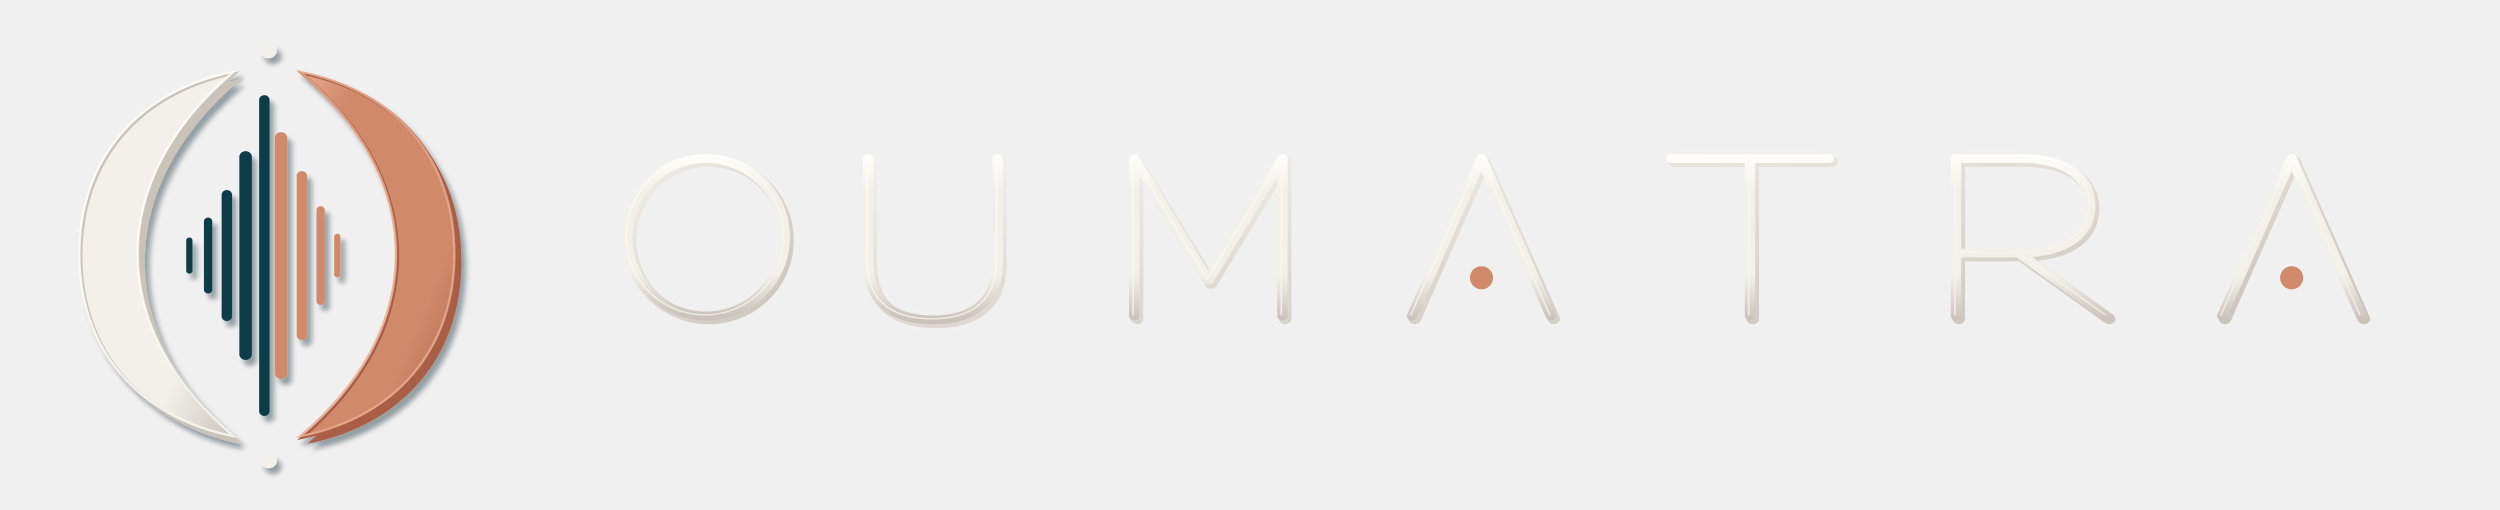
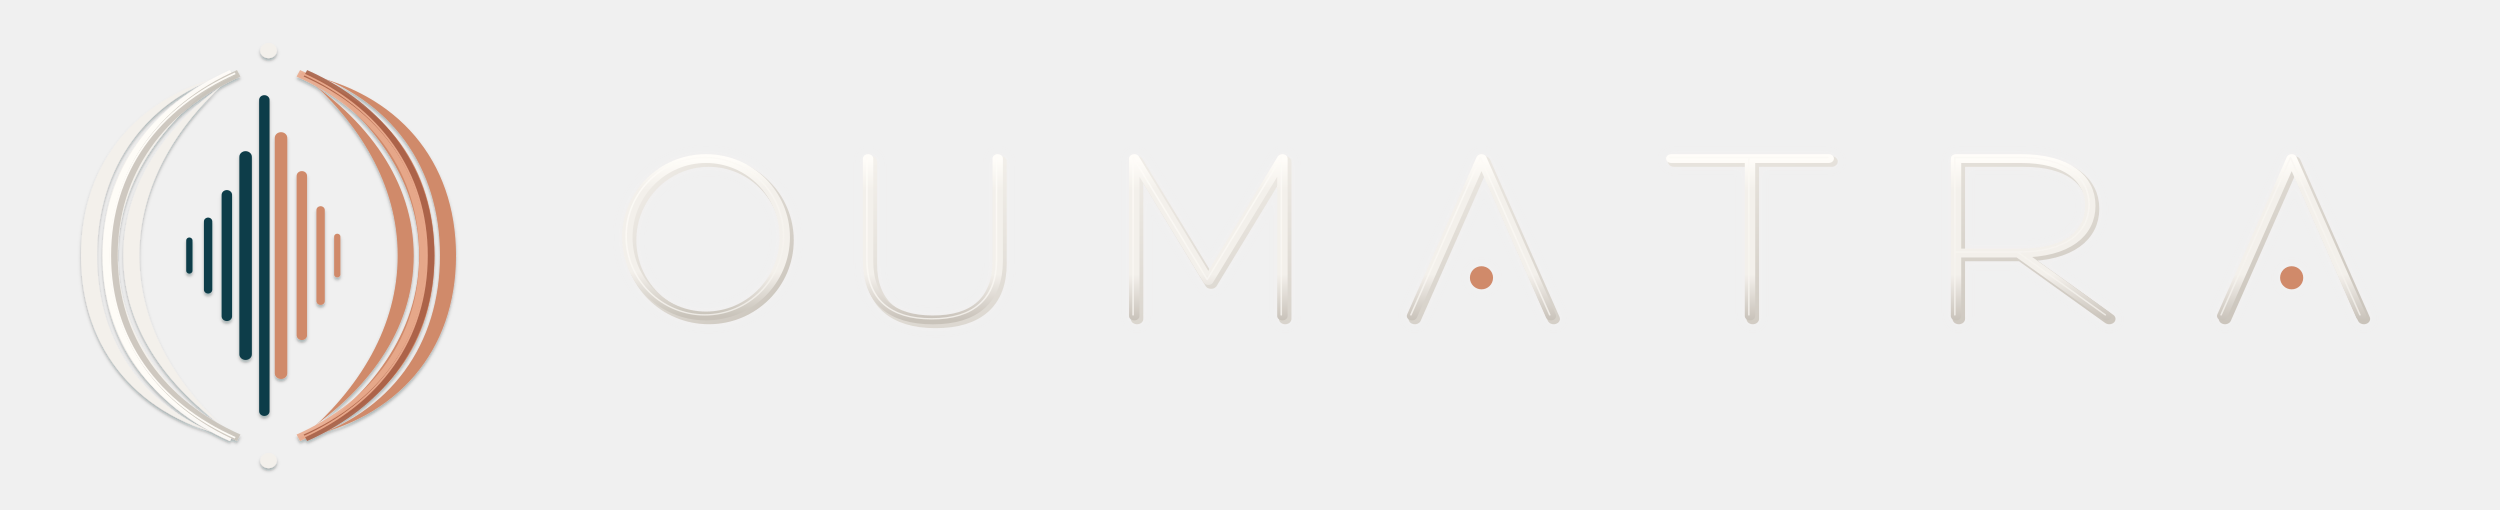
<svg xmlns="http://www.w3.org/2000/svg" viewBox="0 0 1080 220" role="img" aria-labelledby="title">
  <defs>
-     <linearGradient id="left-face" x1="0" y1="0" x2="1" y2="1">
-       <stop stop-color="#FFFDF9" />
-       <stop offset=".18" stop-color="#F3F0EB" />
-       <stop offset=".72" stop-color="#F3F0EB" />
+     <radialGradient id="left-face">
+       <stop stop-color="#F3F0EB" />
+       <stop offset=".7" stop-color="#F3F0EB" />
      <stop offset="1" stop-color="#C9C3BA" />
-     </linearGradient>
-     <linearGradient id="right-face" x1="0" y1="0" x2="1" y2="1">
-       <stop stop-color="#E9AA8D" />
-       <stop offset=".18" stop-color="#D08A6A" />
-       <stop offset=".72" stop-color="#D08A6A" />
+     </radialGradient>
+     <radialGradient id="right-face">
+       <stop stop-color="#D08A6A" />
+       <stop offset=".7" stop-color="#D08A6A" />
      <stop offset="1" stop-color="#A85E45" />
-     </linearGradient>
+     </radialGradient>
    <linearGradient id="word-face" x1="0" y1="0" x2="0" y2="1">
      <stop stop-color="#FFFDF9" />
      <stop offset=".2" stop-color="#F3F0EB" />
      <stop offset=".72" stop-color="#F3F0EB" />
      <stop offset="1" stop-color="#C9C3BA" />
    </linearGradient>
    <linearGradient id="word-highlight" x1="0" y1="0" x2="1" y2="1">
      <stop stop-color="#FFFDF9" />
      <stop offset="1" stop-color="#F3F0EB" />
    </linearGradient>
    <linearGradient id="word-shadow" x1="0" y1="0" x2="1" y2="1">
      <stop stop-color="#F3F0EB" />
      <stop offset="1" stop-color="#C9C3BA" />
    </linearGradient>
    <filter id="raised" x="-30%" y="-30%" width="170%" height="180%">
-       <feDropShadow dx="2.2" dy="3.2" stdDeviation="1.25" flood-color="#061C22" flood-opacity=".38" />
+       <feDropShadow dx="0" dy="1.4" stdDeviation=".9" flood-color="#061C22" flood-opacity=".3" />
    </filter>
    <filter id="word-depth" x="-8%" y="-20%" width="116%" height="150%">
      <feGaussianBlur in="SourceAlpha" stdDeviation="2" result="glowAlpha" />
      <feFlood flood-color="#F3F0EB" flood-opacity=".14" />
      <feComposite in2="glowAlpha" operator="in" result="glow" />
      <feDropShadow dx="1.6" dy="2.4" stdDeviation="1.1" flood-color="#061C22" flood-opacity=".38" />
      <feMerge>
        <feMergeNode in="glow" />
        <feMergeNode in="SourceGraphic" />
      </feMerge>
    </filter>
+     <mask id="left-split">
+       <rect width="240" height="240" fill="#fff" />
+       <path d="M104 24C62 38 39 74 39 120s23 82 65 96" fill="none" stroke="#000" stroke-width="2.6" />
+       <path d="M104 24C72 47 49 80 49 120s23 73 55 96" fill="none" stroke="#000" stroke-width="2.6" />
+     </mask>
+     <mask id="right-split">
+       <rect width="240" height="240" fill="#fff" />
+       <path d="M136 24c42 14 65 50 65 96s-23 82-65 96" fill="none" stroke="#000" stroke-width="2.6" />
+       <path d="M136 24c32 23 55 56 55 96s-23 73-55 96" fill="none" stroke="#000" stroke-width="2.6" />
+     </mask>
  </defs>
  <g transform="translate(8 12) scale(.9 .82)">
    <g filter="url(#raised)">
-       <path d="M104 24C58 34 30 70 30 120s28 86 74 96C76 190 58 157 58 120s18-70 46-96Z" fill="#C9C3BA" transform="translate(2.6 3.2)" />
-       <path d="M136 24c46 10 74 46 74 96s-28 86-74 96c28-26 46-59 46-96s-18-70-46-96Z" fill="#A85E45" transform="translate(2.6 3.2)" />
-       <path d="M104 24C58 34 30 70 30 120s28 86 74 96C76 190 58 157 58 120s18-70 46-96Z" fill="url(#left-face)" stroke="#C9C3BA" stroke-width="1.35" />
-       <path d="M136 24c46 10 74 46 74 96s-28 86-74 96c28-26 46-59 46-96s-18-70-46-96Z" fill="url(#right-face)" stroke="#A85E45" stroke-width="1.35" />
-       <path d="M104 24C58 34 30 70 30 120s28 86 74 96C76 190 58 157 58 120s18-70 46-96Z" fill="none" stroke="#FFFDF9" stroke-opacity=".8" stroke-width="1.15" transform="translate(-.8 -.8)" />
-       <path d="M136 24c46 10 74 46 74 96s-28 86-74 96c28-26 46-59 46-96s-18-70-46-96Z" fill="none" stroke="#E9AA8D" stroke-opacity=".85" stroke-width="1.15" transform="translate(-.8 -.8)" />
+       <path d="M104 24C58 34 30 70 30 120s28 86 74 96C76 190 58 157 58 120s18-70 46-96Z" fill="#F3F0EB" mask="url(#left-split)" />
+       <path d="M136 24c46 10 74 46 74 96s-28 86-74 96c28-26 46-59 46-96s-18-70-46-96Z" fill="#D08A6A" mask="url(#right-split)" />
+       <g fill="none" stroke-linecap="butt">
+         <path d="M104 24C67 42 44 76 44 120s23 78 60 96" stroke="#FFFDF9" stroke-opacity=".9" stroke-width="3.8" transform="translate(-1.7 0)" />
+         <path d="M104 24C67 42 44 76 44 120s23 78 60 96" stroke="#C9C3BA" stroke-opacity=".88" stroke-width="3.8" transform="translate(1.7 0)" />
+         <path d="M104 24C67 42 44 76 44 120s23 78 60 96" stroke="#FFFDF9" stroke-opacity=".96" stroke-width=".9" />
+         <path d="M136 24c37 18 60 52 60 96s-23 78-60 96" stroke="#E9AA8D" stroke-opacity=".9" stroke-width="3.8" transform="translate(-1.7 0)" />
+         <path d="M136 24c37 18 60 52 60 96s-23 78-60 96" stroke="#A85E45" stroke-opacity=".88" stroke-width="3.8" transform="translate(1.7 0)" />
+         <path d="M136 24c37 18 60 52 60 96s-23 78-60 96" stroke="#E9AA8D" stroke-opacity=".96" stroke-width=".9" />
+       </g>
      <g fill="none" stroke-linecap="round">
        <path d="M82 112v16" stroke="#0E3D4A" stroke-width="3" />
        <path d="M91 102v36" stroke="#0E3D4A" stroke-width="4" />
        <path d="M100 88v64" stroke="#0E3D4A" stroke-width="5" />
        <path d="M109 68v104" stroke="#0E3D4A" stroke-width="6" />
        <path d="M118 38v164" stroke="#0E3D4A" stroke-width="5" />
        <path d="M126 58v124" stroke="#D08A6A" stroke-width="6" />
        <path d="M136 78v84" stroke="#D08A6A" stroke-width="5" />
        <path d="M145 96v48" stroke="#D08A6A" stroke-width="4" />
        <path d="M153 110v20" stroke="#D08A6A" stroke-width="3" />
      </g>
      <circle cx="120" cy="12" r="4" fill="#F3F0EB" />
      <circle cx="120" cy="228" r="4" fill="#F3F0EB" />
    </g>
  </g>
  <g filter="url(#word-depth)">
    <g transform="translate(270 43) scale(1 .85) translate(1.2 1.5)" fill="none" stroke="url(#word-shadow)" stroke-width="5.4" stroke-linecap="round" stroke-linejoin="round">
      <ellipse cx="35" cy="70" rx="34" ry="40" />
      <path d="M105 30v52c0 20 10 30 28 30s28-10 28-30V30M220 110V30l32 62 32-62v80M340 110l30-80 30 80M452 30h68m-34 0v80M575 110V30h28c20 0 30 10 30 24s-10 24-30 24h-28m27 0 38 32M690 110l30-80 30 80" />
    </g>
    <g transform="translate(270 43) scale(1 .85)" fill="none" stroke="url(#word-face)" stroke-width="4.5" stroke-linecap="round" stroke-linejoin="round">
      <ellipse cx="35" cy="70" rx="34" ry="40" />
      <path d="M105 30v52c0 20 10 30 28 30s28-10 28-30V30M220 110V30l32 62 32-62v80M340 110l30-80 30 80M452 30h68m-34 0v80M575 110V30h28c20 0 30 10 30 24s-10 24-30 24h-28m27 0 38 32M690 110l30-80 30 80" />
    </g>
    <g transform="translate(270 43) scale(1 .85) translate(-.5 -.55)" fill="none" stroke="url(#word-highlight)" stroke-opacity=".8" stroke-width=".7" stroke-linecap="round" stroke-linejoin="round">
      <ellipse cx="35" cy="70" rx="34" ry="40" />
      <path d="M105 30v52c0 20 10 30 28 30s28-10 28-30V30M220 110V30l32 62 32-62v80M340 110l30-80 30 80M452 30h68m-34 0v80M575 110V30h28c20 0 30 10 30 24s-10 24-30 24h-28m27 0 38 32M690 110l30-80 30 80" />
    </g>
    <g fill="#D08A6A">
      <circle cx="640" cy="120" r="5" />
      <circle cx="990" cy="120" r="5" />
    </g>
  </g>
</svg>
